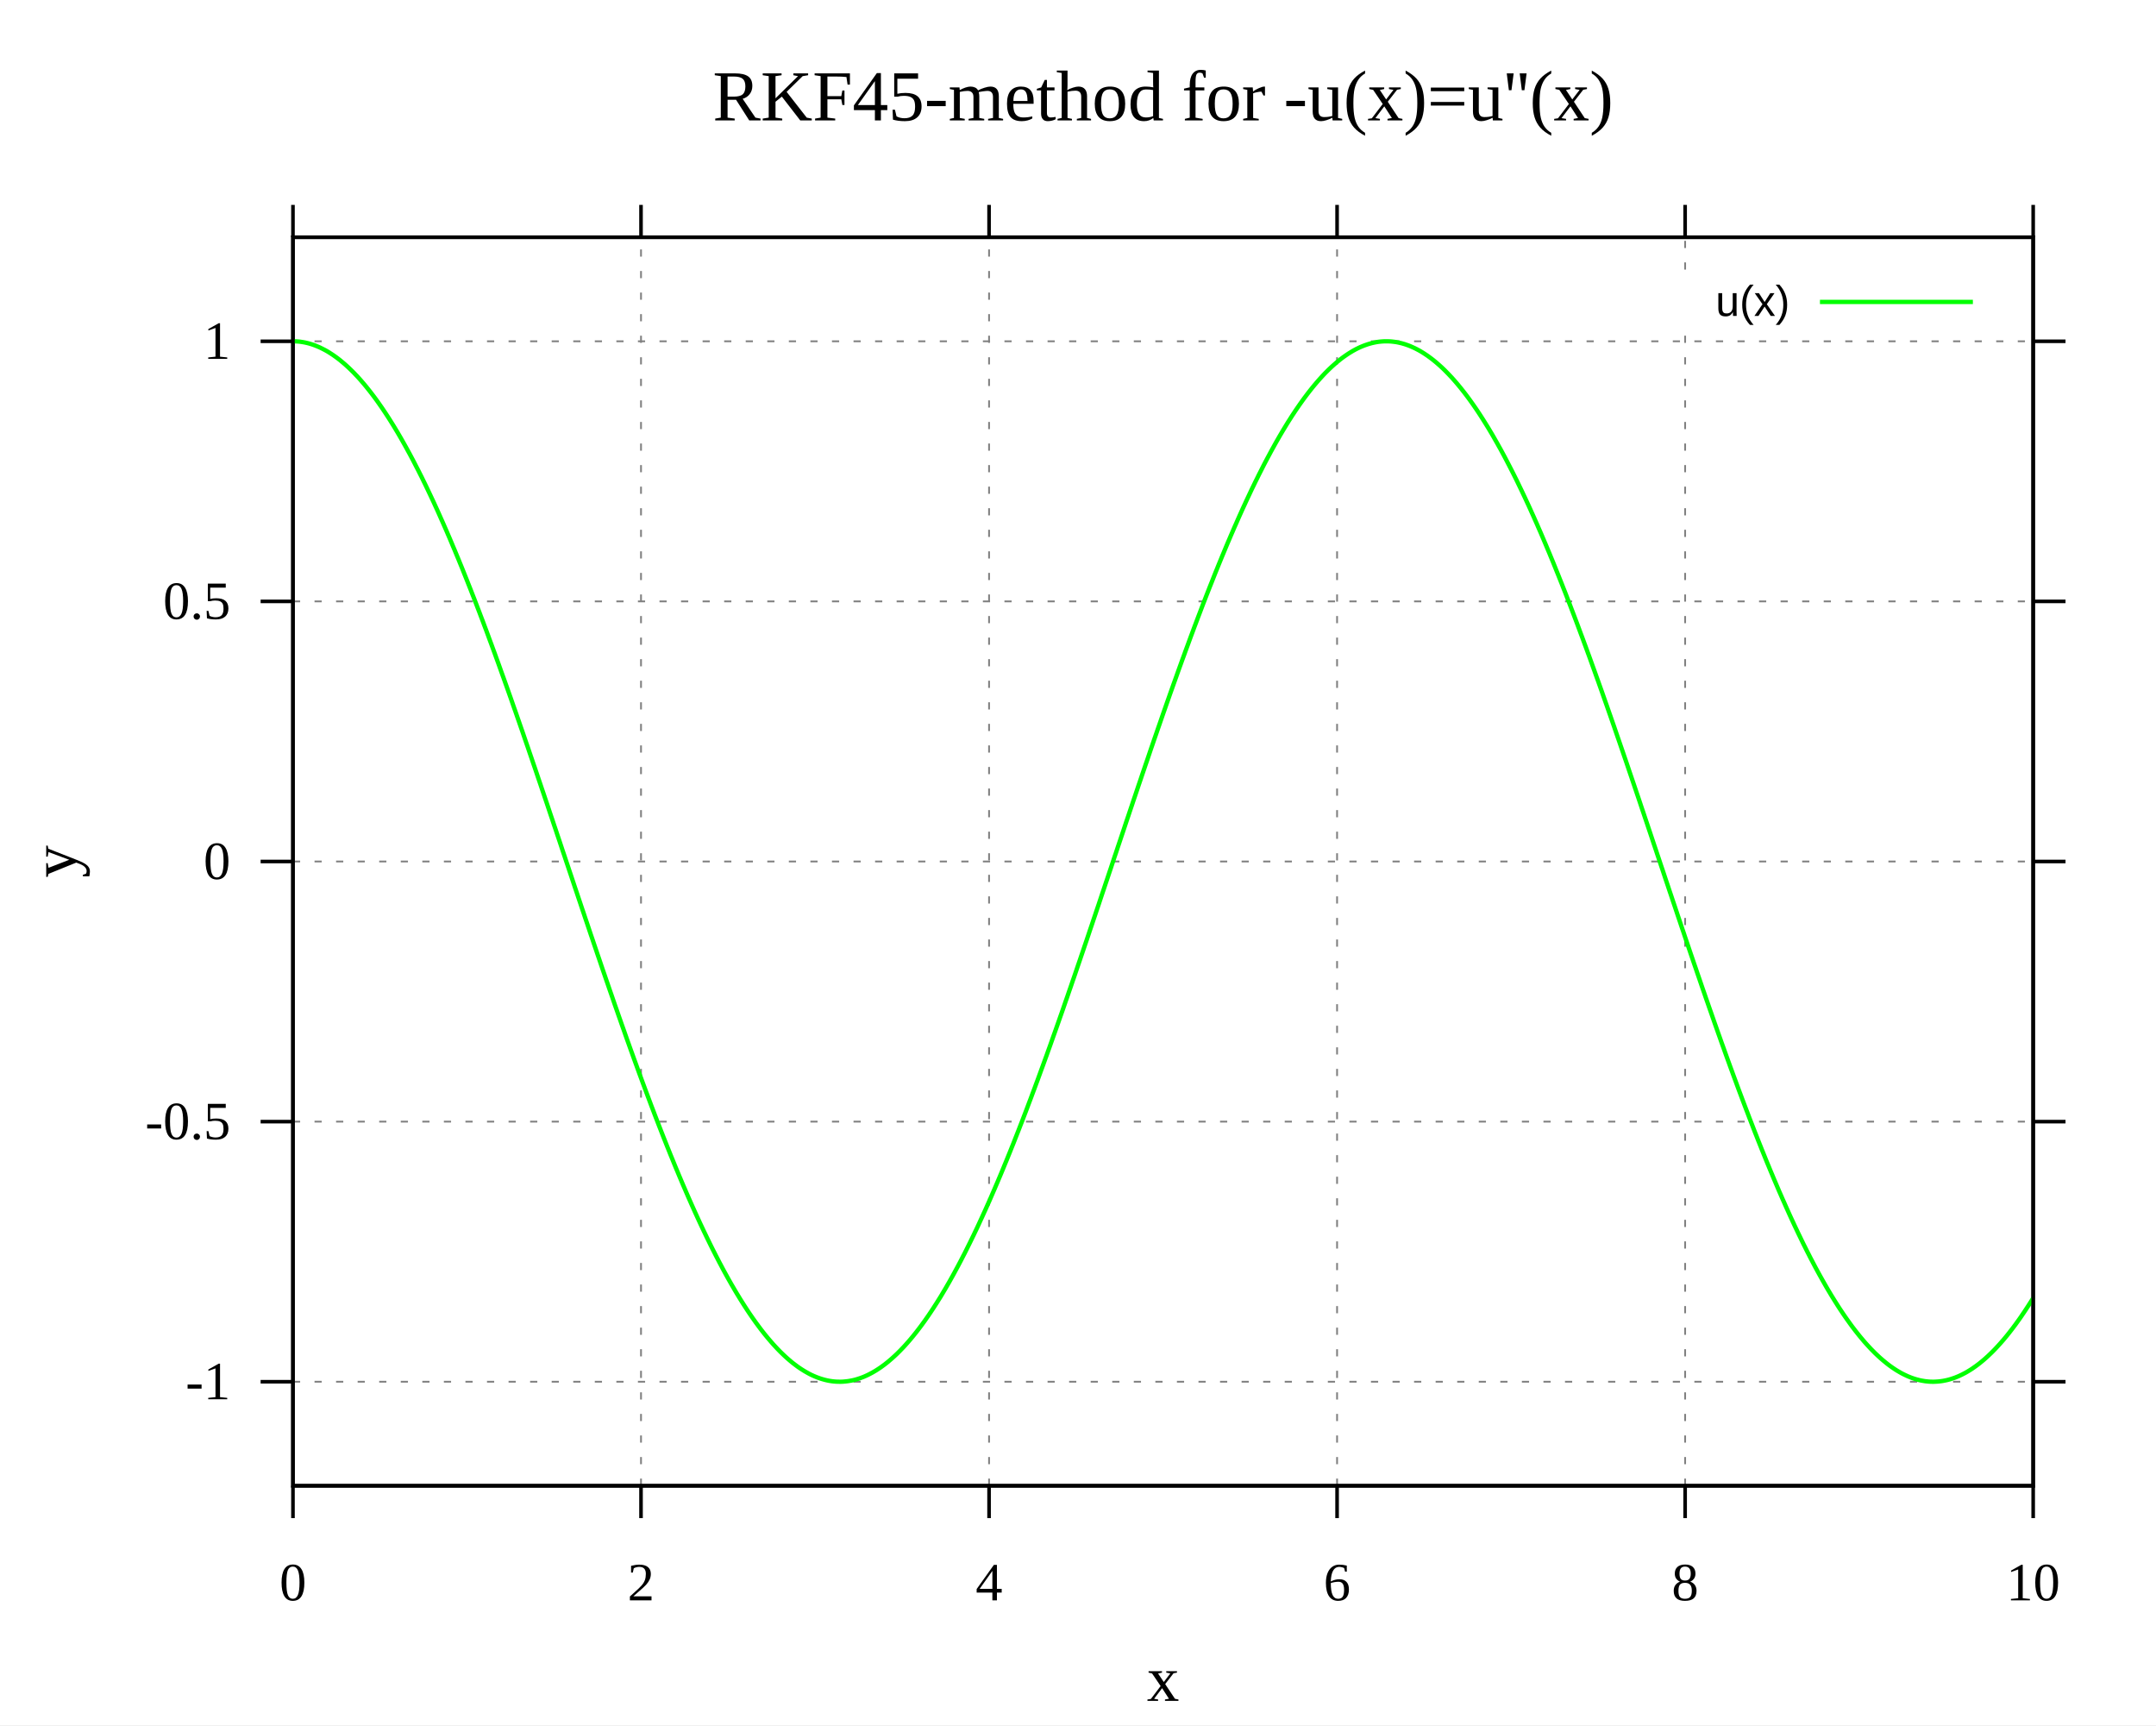
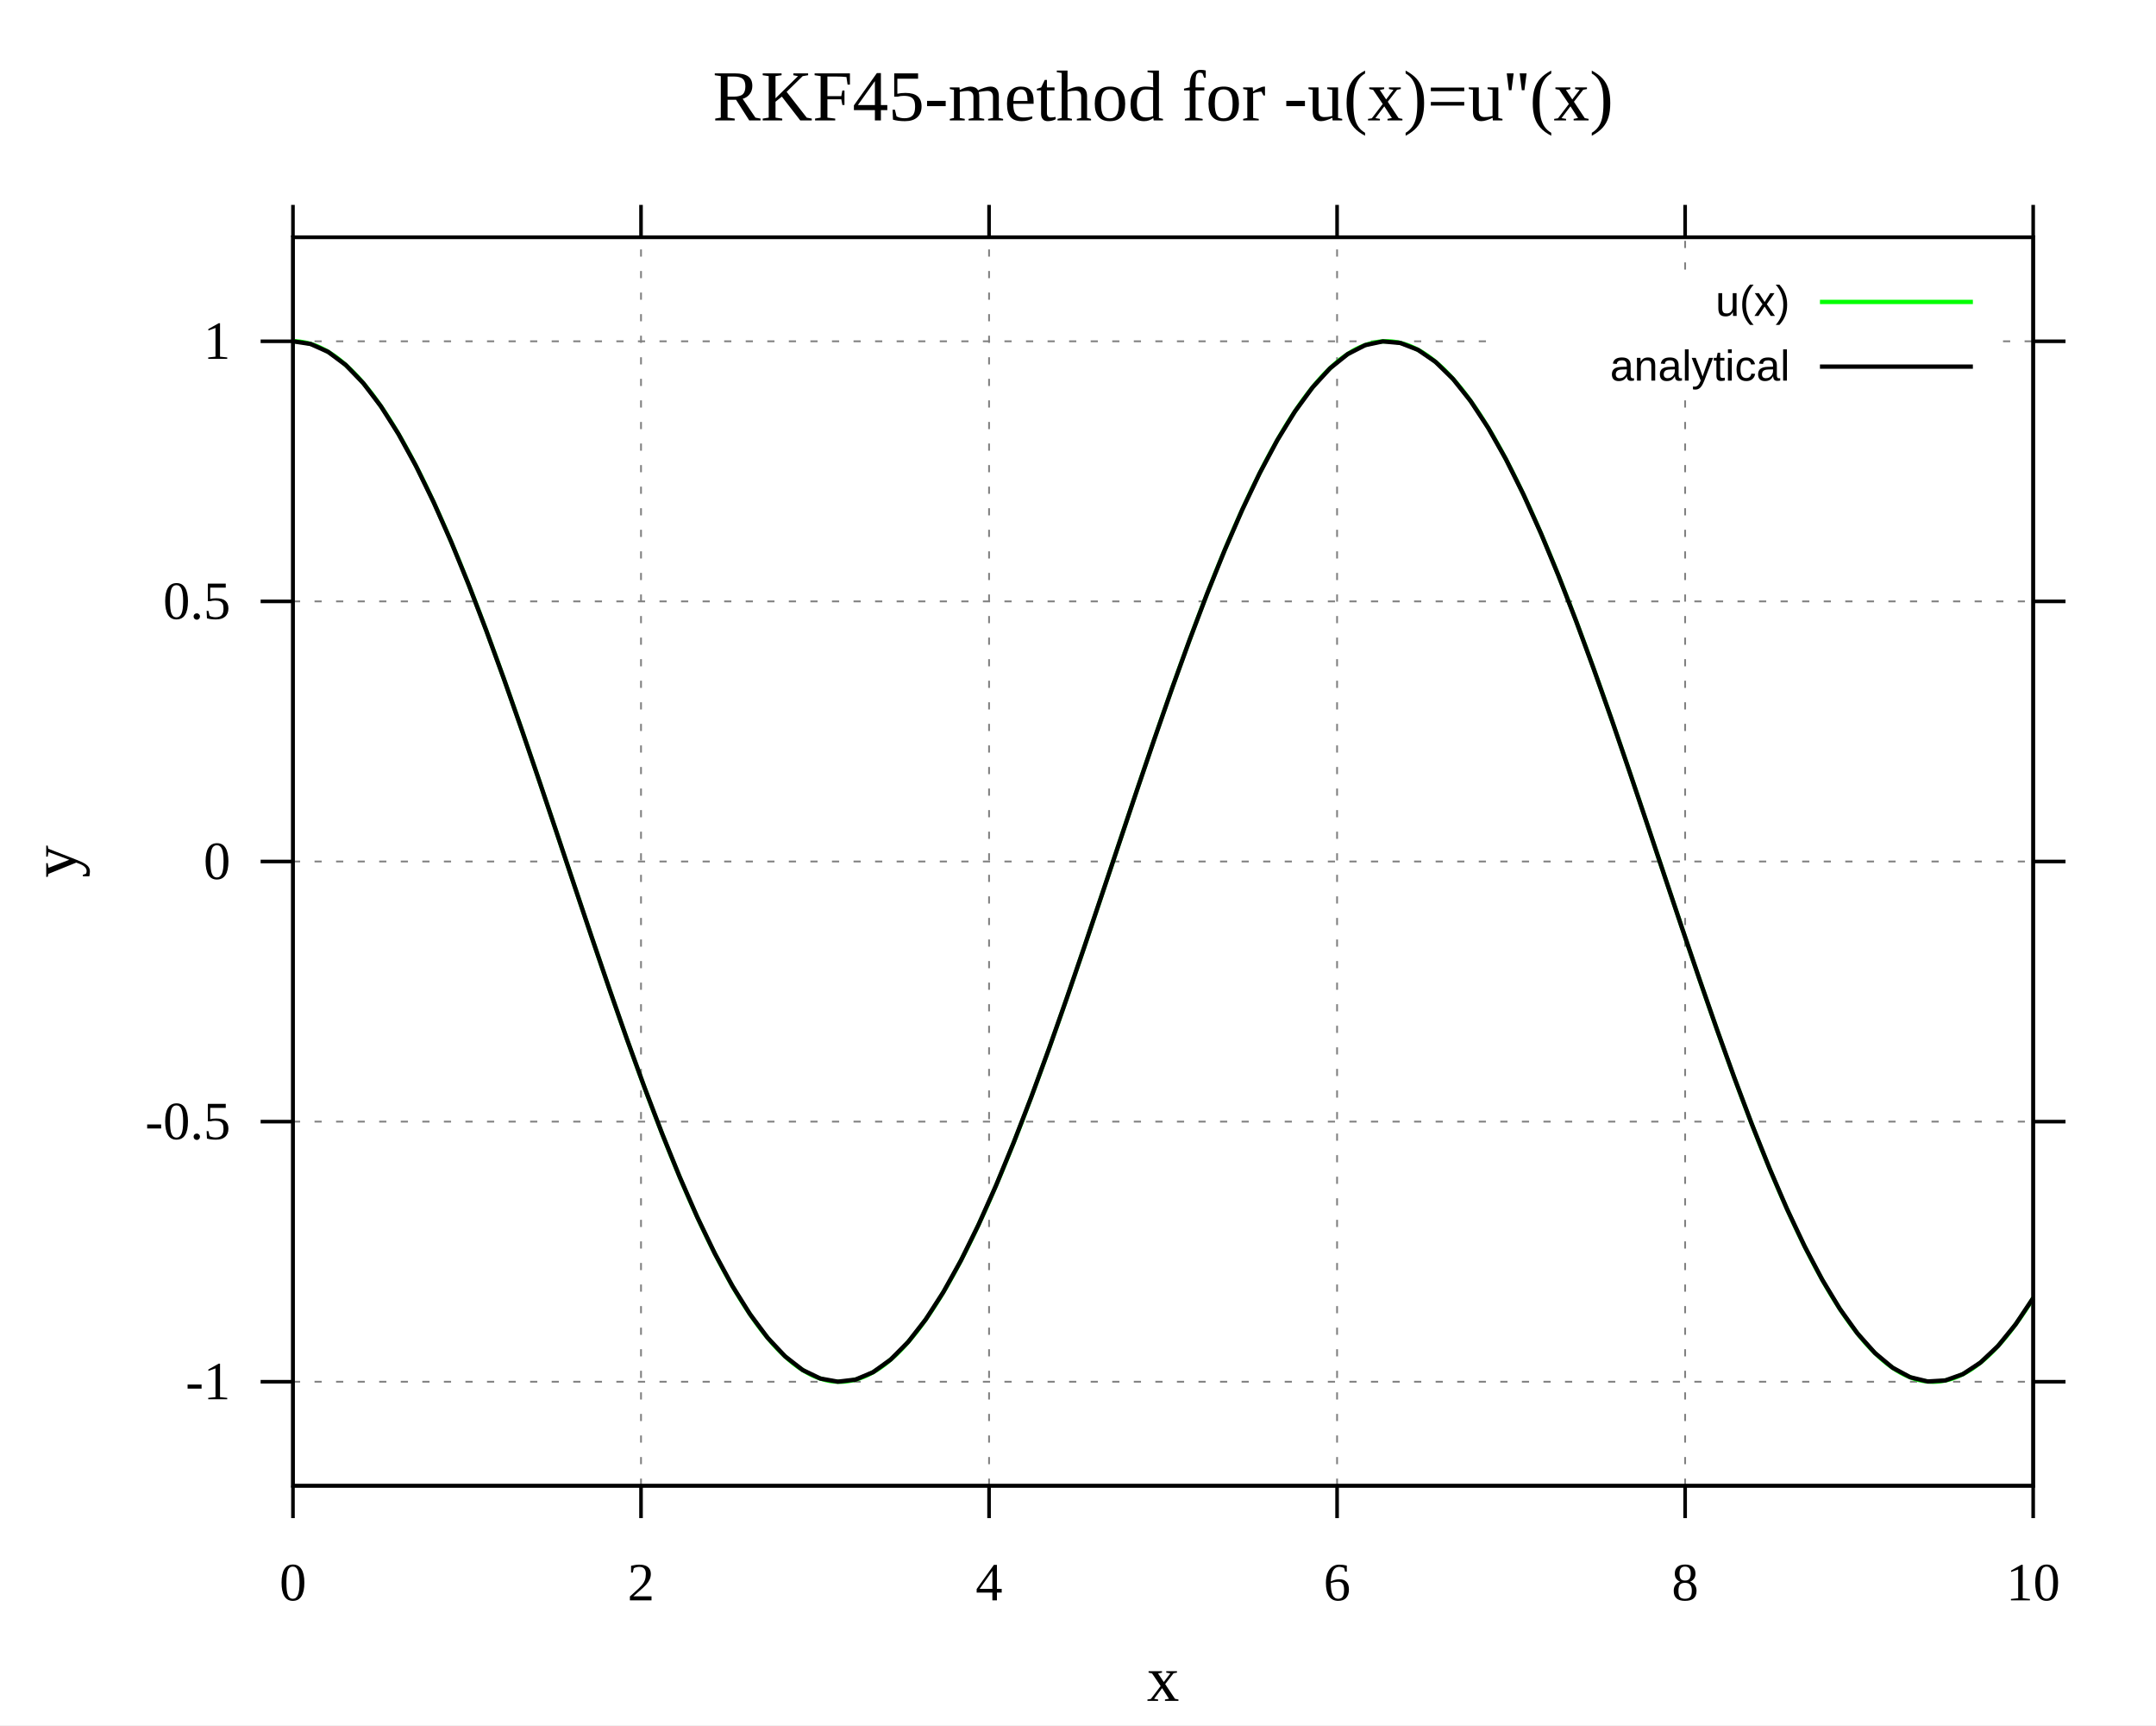
<svg xmlns="http://www.w3.org/2000/svg" xmlns:xlink="http://www.w3.org/1999/xlink" width="600" height="480" viewBox="0 0 600 480">
  <g id="gnuplot_canvas">
    <rect x="0" y="0" width="600" height="480" fill="#ffffff" />
    <defs>
      <circle id="gpDot" r="0.5" stroke-width="0.5" stroke="currentColor" />
      <path id="gpPt0" stroke-width="0.222" stroke="currentColor" d="M-1,0 h2 M0,-1 v2" />
      <path id="gpPt1" stroke-width="0.222" stroke="currentColor" d="M-1,-1 L1,1 M1,-1 L-1,1" />
      <path id="gpPt2" stroke-width="0.222" stroke="currentColor" d="M-1,0 L1,0 M0,-1 L0,1 M-1,-1 L1,1 M-1,1 L1,-1" />
      <rect id="gpPt3" stroke-width="0.222" stroke="currentColor" x="-1" y="-1" width="2" height="2" />
      <rect id="gpPt4" stroke-width="0.222" stroke="currentColor" fill="currentColor" x="-1" y="-1" width="2" height="2" />
      <circle id="gpPt5" stroke-width="0.222" stroke="currentColor" cx="0" cy="0" r="1" />
      <use xlink:href="#gpPt5" id="gpPt6" fill="currentColor" stroke="none" />
      <path id="gpPt7" stroke-width="0.222" stroke="currentColor" d="M0,-1.33 L-1.33,0.67 L1.33,0.67 z" />
      <use xlink:href="#gpPt7" id="gpPt8" fill="currentColor" stroke="none" />
      <use xlink:href="#gpPt7" id="gpPt9" stroke="currentColor" transform="rotate(180)" />
      <use xlink:href="#gpPt9" id="gpPt10" fill="currentColor" stroke="none" />
      <use xlink:href="#gpPt3" id="gpPt11" stroke="currentColor" transform="rotate(45)" />
      <use xlink:href="#gpPt11" id="gpPt12" fill="currentColor" stroke="none" />
      <path id="gpPt13" stroke-width="0.222" stroke="currentColor" d="M0,1.330 L1.265,0.411 L0.782,-1.067 L-0.782,-1.076 L-1.265,0.411 z" />
      <use xlink:href="#gpPt13" id="gpPt14" fill="currentColor" stroke="none" />
      <filter id="textbox" filterUnits="objectBoundingBox" x="0" y="0" height="1" width="1">
        <feFlood flood-color="#FFFFFF" flood-opacity="1" result="bgnd" />
        <feComposite in="SourceGraphic" in2="bgnd" operator="atop" />
      </filter>
      <filter id="greybox" filterUnits="objectBoundingBox" x="0" y="0" height="1" width="1">
        <feFlood flood-color="lightgrey" flood-opacity="1" result="grey" />
        <feComposite in="SourceGraphic" in2="grey" operator="atop" />
      </filter>
    </defs>
    <g fill="none" color="#FFFFFF" stroke="currentColor" stroke-width="1.00" stroke-linecap="butt" stroke-linejoin="miter">
</g>
    <g fill="none" color="black" stroke="currentColor" stroke-width="1.00" stroke-linecap="butt" stroke-linejoin="miter">
</g>
    <g fill="none" color="black" stroke="black" stroke-width="0.50" stroke-linecap="butt" stroke-linejoin="miter">
</g>
    <g fill="none" color="gray" stroke="currentColor" stroke-width="0.50" stroke-linecap="butt" stroke-linejoin="miter">
      <path stroke="gray" stroke-dasharray="2,4" class="gridline" d="M81.53,384.45 L565.82,384.45  " />
    </g>
    <g fill="none" color="gray" stroke="gray" stroke-width="1.00" stroke-linecap="butt" stroke-linejoin="miter">
</g>
    <g fill="none" color="black" stroke="currentColor" stroke-width="1.00" stroke-linecap="butt" stroke-linejoin="miter">
      <path stroke="black" d="M81.53,384.45 L72.53,384.45 M565.82,384.45 L574.82,384.45  " />
      <g transform="translate(64.14,389.33)" stroke="none" fill="black" font-family="Times New Roman" font-size="15.00" text-anchor="end">
        <text>
          <tspan font-family="Times New Roman">-1</tspan>
        </text>
      </g>
    </g>
    <g fill="none" color="black" stroke="currentColor" stroke-width="1.00" stroke-linecap="butt" stroke-linejoin="miter">
</g>
    <g fill="none" color="black" stroke="black" stroke-width="0.50" stroke-linecap="butt" stroke-linejoin="miter">
</g>
    <g fill="none" color="gray" stroke="currentColor" stroke-width="0.50" stroke-linecap="butt" stroke-linejoin="miter">
      <path stroke="gray" stroke-dasharray="2,4" class="gridline" d="M81.53,312.08 L565.82,312.08  " />
    </g>
    <g fill="none" color="gray" stroke="gray" stroke-width="1.00" stroke-linecap="butt" stroke-linejoin="miter">
</g>
    <g fill="none" color="black" stroke="currentColor" stroke-width="1.00" stroke-linecap="butt" stroke-linejoin="miter">
      <path stroke="black" d="M81.53,312.08 L72.53,312.08 M565.82,312.08 L574.82,312.08  " />
      <g transform="translate(64.14,316.96)" stroke="none" fill="black" font-family="Times New Roman" font-size="15.00" text-anchor="end">
        <text>
          <tspan font-family="Times New Roman">-0.5</tspan>
        </text>
      </g>
    </g>
    <g fill="none" color="black" stroke="currentColor" stroke-width="1.00" stroke-linecap="butt" stroke-linejoin="miter">
</g>
    <g fill="none" color="black" stroke="black" stroke-width="0.50" stroke-linecap="butt" stroke-linejoin="miter">
</g>
    <g fill="none" color="gray" stroke="currentColor" stroke-width="0.50" stroke-linecap="butt" stroke-linejoin="miter">
      <path stroke="gray" stroke-dasharray="2,4" class="gridline" d="M81.53,239.70 L565.82,239.70  " />
    </g>
    <g fill="none" color="gray" stroke="gray" stroke-width="1.00" stroke-linecap="butt" stroke-linejoin="miter">
</g>
    <g fill="none" color="black" stroke="currentColor" stroke-width="1.00" stroke-linecap="butt" stroke-linejoin="miter">
      <path stroke="black" d="M81.53,239.70 L72.53,239.70 M565.82,239.70 L574.82,239.70  " />
      <g transform="translate(64.14,244.58)" stroke="none" fill="black" font-family="Times New Roman" font-size="15.00" text-anchor="end">
        <text>
          <tspan font-family="Times New Roman"> 0</tspan>
        </text>
      </g>
    </g>
    <g fill="none" color="black" stroke="currentColor" stroke-width="1.00" stroke-linecap="butt" stroke-linejoin="miter">
</g>
    <g fill="none" color="black" stroke="black" stroke-width="0.50" stroke-linecap="butt" stroke-linejoin="miter">
</g>
    <g fill="none" color="gray" stroke="currentColor" stroke-width="0.50" stroke-linecap="butt" stroke-linejoin="miter">
      <path stroke="gray" stroke-dasharray="2,4" class="gridline" d="M81.53,167.33 L565.82,167.33  " />
    </g>
    <g fill="none" color="gray" stroke="gray" stroke-width="1.00" stroke-linecap="butt" stroke-linejoin="miter">
</g>
    <g fill="none" color="black" stroke="currentColor" stroke-width="1.00" stroke-linecap="butt" stroke-linejoin="miter">
      <path stroke="black" d="M81.53,167.33 L72.53,167.33 M565.82,167.33 L574.82,167.33  " />
      <g transform="translate(64.14,172.21)" stroke="none" fill="black" font-family="Times New Roman" font-size="15.00" text-anchor="end">
        <text>
          <tspan font-family="Times New Roman"> 0.5</tspan>
        </text>
      </g>
    </g>
    <g fill="none" color="black" stroke="currentColor" stroke-width="1.00" stroke-linecap="butt" stroke-linejoin="miter">
</g>
    <g fill="none" color="black" stroke="black" stroke-width="0.50" stroke-linecap="butt" stroke-linejoin="miter">
</g>
    <g fill="none" color="gray" stroke="currentColor" stroke-width="0.50" stroke-linecap="butt" stroke-linejoin="miter">
-       <path stroke="gray" stroke-dasharray="2,4" class="gridline" d="M81.53,94.96 L565.82,94.96  " />
+       <path stroke="gray" stroke-dasharray="2,4" class="gridline" d="M81.53,94.96 L414.19,94.96 M557.43,94.96 L565.82,94.96  " />
    </g>
    <g fill="none" color="gray" stroke="gray" stroke-width="1.00" stroke-linecap="butt" stroke-linejoin="miter">
</g>
    <g fill="none" color="black" stroke="currentColor" stroke-width="1.00" stroke-linecap="butt" stroke-linejoin="miter">
      <path stroke="black" d="M81.53,94.96 L72.53,94.96 M565.82,94.96 L574.82,94.96  " />
      <g transform="translate(64.14,99.84)" stroke="none" fill="black" font-family="Times New Roman" font-size="15.00" text-anchor="end">
        <text>
          <tspan font-family="Times New Roman"> 1</tspan>
        </text>
      </g>
    </g>
    <g fill="none" color="black" stroke="currentColor" stroke-width="1.00" stroke-linecap="butt" stroke-linejoin="miter">
</g>
    <g fill="none" color="black" stroke="black" stroke-width="0.50" stroke-linecap="butt" stroke-linejoin="miter">
</g>
    <g fill="none" color="gray" stroke="currentColor" stroke-width="0.50" stroke-linecap="butt" stroke-linejoin="miter">
      <path stroke="gray" stroke-dasharray="2,4" class="gridline" d="M81.53,413.40 L81.53,66.01  " />
    </g>
    <g fill="none" color="gray" stroke="gray" stroke-width="1.00" stroke-linecap="butt" stroke-linejoin="miter">
</g>
    <g fill="none" color="black" stroke="currentColor" stroke-width="1.00" stroke-linecap="butt" stroke-linejoin="miter">
      <path stroke="black" d="M81.53,413.40 L81.53,422.40 M81.53,66.01 L81.53,57.01  " />
      <g transform="translate(81.53,445.28)" stroke="none" fill="black" font-family="Times New Roman" font-size="15.00" text-anchor="middle">
        <text>
          <tspan font-family="Times New Roman"> 0</tspan>
        </text>
      </g>
    </g>
    <g fill="none" color="black" stroke="currentColor" stroke-width="1.00" stroke-linecap="butt" stroke-linejoin="miter">
</g>
    <g fill="none" color="black" stroke="black" stroke-width="0.50" stroke-linecap="butt" stroke-linejoin="miter">
</g>
    <g fill="none" color="gray" stroke="currentColor" stroke-width="0.50" stroke-linecap="butt" stroke-linejoin="miter">
      <path stroke="gray" stroke-dasharray="2,4" class="gridline" d="M178.39,413.40 L178.39,66.01  " />
    </g>
    <g fill="none" color="gray" stroke="gray" stroke-width="1.00" stroke-linecap="butt" stroke-linejoin="miter">
</g>
    <g fill="none" color="black" stroke="currentColor" stroke-width="1.00" stroke-linecap="butt" stroke-linejoin="miter">
      <path stroke="black" d="M178.39,413.40 L178.39,422.40 M178.39,66.01 L178.39,57.01  " />
      <g transform="translate(178.39,445.28)" stroke="none" fill="black" font-family="Times New Roman" font-size="15.00" text-anchor="middle">
        <text>
          <tspan font-family="Times New Roman"> 2</tspan>
        </text>
      </g>
    </g>
    <g fill="none" color="black" stroke="currentColor" stroke-width="1.00" stroke-linecap="butt" stroke-linejoin="miter">
</g>
    <g fill="none" color="black" stroke="black" stroke-width="0.50" stroke-linecap="butt" stroke-linejoin="miter">
</g>
    <g fill="none" color="gray" stroke="currentColor" stroke-width="0.50" stroke-linecap="butt" stroke-linejoin="miter">
      <path stroke="gray" stroke-dasharray="2,4" class="gridline" d="M275.25,413.40 L275.25,66.01  " />
    </g>
    <g fill="none" color="gray" stroke="gray" stroke-width="1.00" stroke-linecap="butt" stroke-linejoin="miter">
</g>
    <g fill="none" color="black" stroke="currentColor" stroke-width="1.00" stroke-linecap="butt" stroke-linejoin="miter">
      <path stroke="black" d="M275.25,413.40 L275.25,422.40 M275.25,66.01 L275.25,57.01  " />
      <g transform="translate(275.25,445.28)" stroke="none" fill="black" font-family="Times New Roman" font-size="15.00" text-anchor="middle">
        <text>
          <tspan font-family="Times New Roman"> 4</tspan>
        </text>
      </g>
    </g>
    <g fill="none" color="black" stroke="currentColor" stroke-width="1.00" stroke-linecap="butt" stroke-linejoin="miter">
</g>
    <g fill="none" color="black" stroke="black" stroke-width="0.50" stroke-linecap="butt" stroke-linejoin="miter">
</g>
    <g fill="none" color="gray" stroke="currentColor" stroke-width="0.50" stroke-linecap="butt" stroke-linejoin="miter">
      <path stroke="gray" stroke-dasharray="2,4" class="gridline" d="M372.10,413.40 L372.10,66.01  " />
    </g>
    <g fill="none" color="gray" stroke="gray" stroke-width="1.00" stroke-linecap="butt" stroke-linejoin="miter">
</g>
    <g fill="none" color="black" stroke="currentColor" stroke-width="1.00" stroke-linecap="butt" stroke-linejoin="miter">
      <path stroke="black" d="M372.10,413.40 L372.10,422.40 M372.10,66.01 L372.10,57.01  " />
      <g transform="translate(372.10,445.28)" stroke="none" fill="black" font-family="Times New Roman" font-size="15.00" text-anchor="middle">
        <text>
          <tspan font-family="Times New Roman"> 6</tspan>
        </text>
      </g>
    </g>
    <g fill="none" color="black" stroke="currentColor" stroke-width="1.00" stroke-linecap="butt" stroke-linejoin="miter">
</g>
    <g fill="none" color="black" stroke="black" stroke-width="0.50" stroke-linecap="butt" stroke-linejoin="miter">
</g>
    <g fill="none" color="gray" stroke="currentColor" stroke-width="0.50" stroke-linecap="butt" stroke-linejoin="miter">
-       <path stroke="gray" stroke-dasharray="2,4" class="gridline" d="M468.96,413.40 L468.96,93.01 M468.96,75.01 L468.96,66.01  " />
+       <path stroke="gray" stroke-dasharray="2,4" class="gridline" d="M468.96,413.40 L468.96,111.01 M468.96,75.01 L468.96,66.01  " />
    </g>
    <g fill="none" color="gray" stroke="gray" stroke-width="1.00" stroke-linecap="butt" stroke-linejoin="miter">
</g>
    <g fill="none" color="black" stroke="currentColor" stroke-width="1.00" stroke-linecap="butt" stroke-linejoin="miter">
      <path stroke="black" d="M468.96,413.40 L468.96,422.40 M468.96,66.01 L468.96,57.01  " />
      <g transform="translate(468.96,445.28)" stroke="none" fill="black" font-family="Times New Roman" font-size="15.00" text-anchor="middle">
        <text>
          <tspan font-family="Times New Roman"> 8</tspan>
        </text>
      </g>
    </g>
    <g fill="none" color="black" stroke="currentColor" stroke-width="1.00" stroke-linecap="butt" stroke-linejoin="miter">
</g>
    <g fill="none" color="black" stroke="black" stroke-width="0.50" stroke-linecap="butt" stroke-linejoin="miter">
</g>
    <g fill="none" color="gray" stroke="currentColor" stroke-width="0.50" stroke-linecap="butt" stroke-linejoin="miter">
      <path stroke="gray" stroke-dasharray="2,4" class="gridline" d="M565.82,413.40 L565.82,66.01  " />
    </g>
    <g fill="none" color="gray" stroke="gray" stroke-width="1.00" stroke-linecap="butt" stroke-linejoin="miter">
</g>
    <g fill="none" color="black" stroke="currentColor" stroke-width="1.00" stroke-linecap="butt" stroke-linejoin="miter">
      <path stroke="black" d="M565.82,413.40 L565.82,422.40 M565.82,66.01 L565.82,57.01  " />
      <g transform="translate(565.82,445.28)" stroke="none" fill="black" font-family="Times New Roman" font-size="15.00" text-anchor="middle">
        <text>
          <tspan font-family="Times New Roman"> 10</tspan>
        </text>
      </g>
    </g>
    <g fill="none" color="black" stroke="currentColor" stroke-width="1.00" stroke-linecap="butt" stroke-linejoin="miter">
</g>
    <g fill="none" color="black" stroke="currentColor" stroke-width="1.00" stroke-linecap="butt" stroke-linejoin="miter">
      <path stroke="black" d="M81.53,66.01 L81.53,413.40 L565.82,413.40 L565.82,66.01 L81.53,66.01 Z  " />
    </g>
    <g fill="none" color="black" stroke="currentColor" stroke-width="1.00" stroke-linecap="butt" stroke-linejoin="miter">
      <g transform="translate(21.13,239.71) rotate(270)" stroke="none" fill="black" font-family="Times New Roman" font-size="18.00" text-anchor="middle">
        <text>
          <tspan font-family="Times New Roman">y</tspan>
        </text>
      </g>
    </g>
    <g fill="none" color="black" stroke="currentColor" stroke-width="1.00" stroke-linecap="butt" stroke-linejoin="miter">
      <g transform="translate(323.67,473.25)" stroke="none" fill="black" font-family="Times New Roman" font-size="18.00" text-anchor="middle">
        <text>
          <tspan font-family="Times New Roman">x</tspan>
        </text>
      </g>
    </g>
    <g fill="none" color="black" stroke="currentColor" stroke-width="1.00" stroke-linecap="butt" stroke-linejoin="miter">
</g>
    <g id="gnuplot_plot_1">
      <g fill="none" color="#FFFFFF" stroke="currentColor" stroke-width="1.20" stroke-linecap="butt" stroke-linejoin="miter">
</g>
      <g fill="none" color="black" stroke="currentColor" stroke-width="1.20" stroke-linecap="butt" stroke-linejoin="miter">
        <g transform="translate(498.09,87.91)" stroke="none" fill="black" font-family="Arial" font-size="12.00" text-anchor="end">
          <text>
            <tspan font-family="Arial">u(x)</tspan>
          </text>
        </g>
      </g>
      <g fill="none" color="black" stroke="currentColor" stroke-width="1.20" stroke-linecap="butt" stroke-linejoin="miter">
        <path stroke="rgb(  0, 255,   0)" d="M506.48,84.01 L549.04,84.01 M81.53,94.96 L82.01,94.97 L82.50,94.99 L82.98,95.02 L83.47,95.07 L83.95,95.14   L84.44,95.22 L84.92,95.31 L85.40,95.42 L85.89,95.54 L86.37,95.68 L86.86,95.83 L87.34,96.00 L87.83,96.18   L88.31,96.38 L88.79,96.58 L89.28,96.81 L89.76,97.05 L90.25,97.30 L90.73,97.56 L91.22,97.84 L91.70,98.14   L92.18,98.45 L92.67,98.77 L93.15,99.11 L93.64,99.46 L94.12,99.82 L94.61,100.20 L95.09,100.60 L95.57,101.00   L96.06,101.42 L96.54,101.86 L97.03,102.31 L97.51,102.77 L98.00,103.25 L98.48,103.73 L98.96,104.24 L99.45,104.75   L99.93,105.28 L100.42,105.83 L100.90,106.39 L101.39,106.96 L101.87,107.54 L102.35,108.14 L102.84,108.75 L103.32,109.37   L103.81,110.01 L104.29,110.65 L104.78,111.32 L105.26,111.99 L105.74,112.68 L106.23,113.38 L106.71,114.09 L107.20,114.82   L107.68,115.56 L108.17,116.31 L108.65,117.07 L109.13,117.84 L109.62,118.63 L110.10,119.43 L110.59,120.24 L111.07,121.06   L111.56,121.90 L112.04,122.75 L112.52,123.60 L113.01,124.48 L113.49,125.36 L113.98,126.25 L114.46,127.15 L114.95,128.07   L115.43,129.00 L115.91,129.94 L116.40,130.88 L116.88,131.84 L117.37,132.81 L117.85,133.80 L118.34,134.79 L118.82,135.79   L119.30,136.80 L119.79,137.83 L120.27,138.86 L120.76,139.90 L121.24,140.96 L121.73,142.02 L122.21,143.09 L122.69,144.18   L123.18,145.27 L123.66,146.37 L124.15,147.48 L124.63,148.60 L125.12,149.73 L125.60,150.87 L126.08,152.02 L126.57,153.17   L127.05,154.34 L127.54,155.51 L128.02,156.69 L128.51,157.88 L128.99,159.08 L129.47,160.28 L129.96,161.50 L130.44,162.72   L130.93,163.95 L131.41,165.19 L131.90,166.43 L132.38,167.68 L132.86,168.94 L133.35,170.21 L133.83,171.48 L134.32,172.76   L134.80,174.05 L135.29,175.34 L135.77,176.64 L136.25,177.95 L136.74,179.26 L137.22,180.58 L137.71,181.90 L138.19,183.23   L138.68,184.57 L139.16,185.91 L139.64,187.26 L140.13,188.61 L140.61,189.96 L141.10,191.33 L141.58,192.69 L142.07,194.06   L142.55,195.44 L143.03,196.82 L143.52,198.20 L144.00,199.59 L144.49,200.99 L144.97,202.38 L145.46,203.78 L145.94,205.19   L146.42,206.59 L146.91,208.00 L147.39,209.42 L147.88,210.84 L148.36,212.26 L148.85,213.68 L149.33,215.10 L149.81,216.53   L150.30,217.96 L150.78,219.39 L151.27,220.83 L151.75,222.26 L152.24,223.70 L152.72,225.14 L153.20,226.58 L153.69,228.02   L154.17,229.47 L154.66,230.91 L155.14,232.36 L155.63,233.80 L156.11,235.25 L156.59,236.70 L157.08,238.14 L157.56,239.59   L158.05,241.04 L158.53,242.48 L159.02,243.93 L159.50,245.38 L159.98,246.82 L160.47,248.27 L160.95,249.71 L161.44,251.16   L161.92,252.60 L162.41,254.04 L162.89,255.48 L163.38,256.92 L163.86,258.35 L164.34,259.79 L164.83,261.22 L165.31,262.65   L165.80,264.08 L166.28,265.51 L166.77,266.93 L167.25,268.35 L167.73,269.77 L168.22,271.18 L168.70,272.59 L169.19,274.00   L169.67,275.40 L170.16,276.80 L170.64,278.20 L171.12,279.60 L171.61,280.98 L172.09,282.37 L172.58,283.75 L173.06,285.13   L173.55,286.50 L174.03,287.87 L174.51,289.23 L175.00,290.59 L175.48,291.94 L175.97,293.29 L176.45,294.63 L176.94,295.97   L177.42,297.30 L177.90,298.62 L178.39,299.94 L178.87,301.25 L179.36,302.56 L179.84,303.86 L180.33,305.16 L180.81,306.44   L181.29,307.72 L181.78,309.00 L182.26,310.27 L182.75,311.53 L183.23,312.78 L183.72,314.03 L184.20,315.26 L184.68,316.49   L185.17,317.72 L185.65,318.93 L186.14,320.14 L186.62,321.34 L187.11,322.53 L187.59,323.71 L188.07,324.89 L188.56,326.05   L189.04,327.21 L189.53,328.36 L190.01,329.50 L190.50,330.63 L190.98,331.75 L191.46,332.86 L191.95,333.97 L192.43,335.06   L192.92,336.15 L193.40,337.22 L193.89,338.29 L194.37,339.34 L194.85,340.38 L195.34,341.42 L195.82,342.44 L196.31,343.46   L196.79,344.46 L197.28,345.46 L197.76,346.44 L198.24,347.41 L198.73,348.37 L199.21,349.32 L199.70,350.26 L200.18,351.19   L200.67,352.11 L201.15,353.02 L201.63,353.91 L202.12,354.80 L202.60,355.67 L203.09,356.53 L203.57,357.38 L204.06,358.21   L204.54,359.04 L205.02,359.85 L205.51,360.65 L205.99,361.44 L206.48,362.22 L206.96,362.98 L207.45,363.74 L207.93,364.48   L208.41,365.20 L208.90,365.92 L209.38,366.62 L209.87,367.31 L210.35,367.99 L210.84,368.65 L211.32,369.30 L211.80,369.94   L212.29,370.57 L212.77,371.18 L213.26,371.78 L213.74,372.36 L214.23,372.93 L214.71,373.49 L215.19,374.04 L215.68,374.57   L216.16,375.09 L216.65,375.60 L217.13,376.09 L217.62,376.57 L218.10,377.03 L218.58,377.48 L219.07,377.92 L219.55,378.34   L220.04,378.75 L220.52,379.15 L221.01,379.53 L221.49,379.89 L221.97,380.25 L222.46,380.59 L222.94,380.91 L223.43,381.22   L223.91,381.52 L224.40,381.80 L224.88,382.07 L225.36,382.33 L225.85,382.57 L226.33,382.79 L226.82,383.00 L227.30,383.20   L227.79,383.38 L228.27,383.55 L228.75,383.70 L229.24,383.84 L229.72,383.97 L230.21,384.08 L230.69,384.18 L231.18,384.26   L231.66,384.33 L232.14,384.38 L232.63,384.42 L233.11,384.44 L233.60,384.45 L234.08,384.45 L234.57,384.43 L235.05,384.39   L235.53,384.34 L236.02,384.28 L236.50,384.20 L236.99,384.11 L237.47,384.01 L237.96,383.89 L238.44,383.75 L238.92,383.60   L239.41,383.44 L239.89,383.26 L240.38,383.07 L240.86,382.86 L241.35,382.64 L241.83,382.40 L242.31,382.15 L242.80,381.89   L243.28,381.61 L243.77,381.32 L244.25,381.01 L244.74,380.69 L245.22,380.36 L245.70,380.01 L246.19,379.65 L246.67,379.27   L247.16,378.88 L247.64,378.47 L248.13,378.05 L248.61,377.62 L249.09,377.18 L249.58,376.72 L250.06,376.24 L250.55,375.75   L251.03,375.25 L251.52,374.74 L252.00,374.21 L252.48,373.67 L252.97,373.11 L253.45,372.55 L253.94,371.96 L254.42,371.37   L254.91,370.76 L255.39,370.14 L255.87,369.51 L256.36,368.86 L256.84,368.20 L257.33,367.53 L257.81,366.84 L258.30,366.14   L258.78,365.43 L259.26,364.71 L259.75,363.97 L260.23,363.22 L260.72,362.46 L261.20,361.69 L261.69,360.91 L262.17,360.11   L262.65,359.30 L263.14,358.48 L263.62,357.64 L264.11,356.80 L264.59,355.94 L265.08,355.07 L265.56,354.19 L266.04,353.30   L266.53,352.40 L267.01,351.49 L267.50,350.56 L267.98,349.62 L268.47,348.68 L268.95,347.72 L269.43,346.75 L269.92,345.77   L270.40,344.78 L270.89,343.78 L271.37,342.77 L271.86,341.75 L272.34,340.72 L272.82,339.67 L273.31,338.62 L273.79,337.56   L274.28,336.49 L274.76,335.41 L275.25,334.32 L275.73,333.22 L276.21,332.11 L276.70,330.99 L277.18,329.86 L277.67,328.72   L278.15,327.58 L278.64,326.42 L279.12,325.26 L279.60,324.09 L280.09,322.91 L280.57,321.72 L281.06,320.52 L281.54,319.32   L282.03,318.11 L282.51,316.88 L282.99,315.66 L283.48,314.42 L283.96,313.18 L284.45,311.93 L284.93,310.67 L285.42,309.40   L285.90,308.13 L286.38,306.85 L286.87,305.57 L287.35,304.27 L287.84,302.98 L288.32,301.67 L288.81,300.36 L289.29,299.04   L289.77,297.72 L290.26,296.39 L290.74,295.06 L291.23,293.72 L291.71,292.37 L292.20,291.02 L292.68,289.66 L293.16,288.30   L293.65,286.94 L294.13,285.57 L294.62,284.19 L295.10,282.81 L295.59,281.43 L296.07,280.04 L296.55,278.65 L297.04,277.25   L297.52,275.85 L298.01,274.45 L298.49,273.04 L298.98,271.63 L299.46,270.22 L299.94,268.80 L300.43,267.38 L300.91,265.96   L301.40,264.53 L301.88,263.11 L302.37,261.68 L302.85,260.25 L303.33,258.81 L303.82,257.38 L304.30,255.94 L304.79,254.50   L305.27,253.06 L305.76,251.62 L306.24,250.17 L306.72,248.73 L307.21,247.28 L307.69,245.84 L308.18,244.39 L308.66,242.95   L309.15,241.50 L309.63,240.05 L310.11,238.60 L310.60,237.16 L311.08,235.71 L311.57,234.26 L312.05,232.82 L312.54,231.37   L313.02,229.93 L313.50,228.48 L313.99,227.04 L314.47,225.60 L314.96,224.16 L315.44,222.72 L315.93,221.28 L316.41,219.85   L316.89,218.42 L317.38,216.99 L317.86,215.56 L318.35,214.13 L318.83,212.71 L319.32,211.29 L319.80,209.87 L320.28,208.45   L320.77,207.04 L321.25,205.63 L321.74,204.23 L322.22,202.83 L322.71,201.43 L323.19,200.04 L323.67,198.65 L324.16,197.26   L324.64,195.88 L325.13,194.50 L325.61,193.13 L326.10,191.76 L326.58,190.40 L327.07,189.04 L327.55,187.69 L328.03,186.34   L328.52,184.99 L329.00,183.66 L329.49,182.33 L329.97,181.00 L330.46,179.68 L330.94,178.37 L331.42,177.06 L331.91,175.76   L332.39,174.46 L332.88,173.17 L333.36,171.89 L333.85,170.61 L334.33,169.35 L334.81,168.08 L335.30,166.83 L335.78,165.58   L336.27,164.34 L336.75,163.11 L337.24,161.89 L337.72,160.67 L338.20,159.46 L338.69,158.26 L339.17,157.07 L339.66,155.88   L340.14,154.71 L340.63,153.54 L341.11,152.38 L341.59,151.23 L342.08,150.09 L342.56,148.96 L343.05,147.84 L343.53,146.72   L344.02,145.62 L344.50,144.52 L344.98,143.44 L345.47,142.36 L345.95,141.29 L346.44,140.24 L346.92,139.19 L347.41,138.15   L347.89,137.13 L348.37,136.11 L348.86,135.11 L349.34,134.11 L349.83,133.13 L350.31,132.15 L350.80,131.19 L351.28,130.24   L351.76,129.29 L352.25,128.36 L352.73,127.45 L353.22,126.54 L353.70,125.64 L354.19,124.75 L354.67,123.88 L355.15,123.02   L355.64,122.17 L356.12,121.33 L356.61,120.50 L357.09,119.69 L357.58,118.88 L358.06,118.09 L358.54,117.31 L359.03,116.55   L359.51,115.79 L360.00,115.05 L360.48,114.32 L360.97,113.60 L361.45,112.90 L361.93,112.21 L362.42,111.53 L362.90,110.86   L363.39,110.21 L363.87,109.57 L364.36,108.94 L364.84,108.33 L365.32,107.73 L365.81,107.14 L366.29,106.57 L366.78,106.00   L367.26,105.46 L367.75,104.92 L368.23,104.40 L368.71,103.89 L369.20,103.40 L369.68,102.92 L370.17,102.45 L370.65,102.00   L371.14,101.56 L371.62,101.14 L372.10,100.72 L372.59,100.33 L373.07,99.94 L373.56,99.57 L374.04,99.22 L374.53,98.88   L375.01,98.55 L375.49,98.24 L375.98,97.94 L376.46,97.65 L376.95,97.38 L377.43,97.12 L377.92,96.88 L378.40,96.65   L378.88,96.44 L379.37,96.24 L379.85,96.06 L380.34,95.89 L380.82,95.73 L381.31,95.59 L381.79,95.46 L382.27,95.35   L382.76,95.25 L383.24,95.16 L383.73,95.09 L384.21,95.04 L384.70,95.00 L385.18,94.97 L385.66,94.96 L386.15,94.96   L386.63,94.98 L387.12,95.01 L387.60,95.06 L388.09,95.12 L388.57,95.19 L389.05,95.28 L389.54,95.39 L390.02,95.50   L390.51,95.64 L390.99,95.78 L391.48,95.95 L391.96,96.12 L392.44,96.31 L392.93,96.52 L393.41,96.74 L393.90,96.97   L394.38,97.22 L394.87,97.48 L395.35,97.75 L395.83,98.04 L396.32,98.35 L396.80,98.67 L397.29,99.00 L397.77,99.35   L398.26,99.71 L398.74,100.08 L399.22,100.47 L399.71,100.87 L400.19,101.29 L400.68,101.72 L401.16,102.16 L401.65,102.62   L402.13,103.09 L402.61,103.58 L403.10,104.08 L403.58,104.59 L404.07,105.11 L404.55,105.65 L405.04,106.21 L405.52,106.77   L406.00,107.35 L406.49,107.94 L406.97,108.55 L407.46,109.17 L407.94,109.80 L408.43,110.45 L408.91,111.10 L409.39,111.77   L409.88,112.46 L410.36,113.15 L410.85,113.86 L411.33,114.58 L411.82,115.32 L412.30,116.07 L412.78,116.82 L413.27,117.60   L413.75,118.38 L414.24,119.17 L414.72,119.98 L415.21,120.80 L415.69,121.63 L416.17,122.48 L416.66,123.33 L417.14,124.20   L417.63,125.07 L418.11,125.96 L418.60,126.87 L419.08,127.78 L419.56,128.70 L420.05,129.64 L420.53,130.58 L421.02,131.54   L421.50,132.50 L421.99,133.48 L422.47,134.47 L422.95,135.47 L423.44,136.48 L423.92,137.50 L424.41,138.53 L424.89,139.57   L425.38,140.62 L425.86,141.68 L426.34,142.75 L426.83,143.83 L427.31,144.92 L427.80,146.02 L428.28,147.13 L428.77,148.24   L429.25,149.37 L429.73,150.50 L430.22,151.65 L430.70,152.80 L431.19,153.96 L431.67,155.13 L432.16,156.31 L432.64,157.50   L433.12,158.70 L433.61,159.90 L434.09,161.11 L434.58,162.33 L435.06,163.56 L435.55,164.79 L436.03,166.03 L436.51,167.28   L437.00,168.54 L437.48,169.80 L437.97,171.08 L438.45,172.35 L438.94,173.64 L439.42,174.93 L439.90,176.23 L440.39,177.53   L440.87,178.84 L441.36,180.16 L441.84,181.48 L442.33,182.81 L442.81,184.14 L443.29,185.48 L443.78,186.83 L444.26,188.18   L444.75,189.53 L445.23,190.89 L445.72,192.26 L446.20,193.63 L446.68,195.00 L447.17,196.38 L447.65,197.76 L448.14,199.15   L448.62,200.54 L449.11,201.94 L449.59,203.34 L450.07,204.74 L450.56,206.15 L451.04,207.55 L451.53,208.97 L452.01,210.38   L452.50,211.80 L452.98,213.22 L453.46,214.65 L453.95,216.08 L454.43,217.50 L454.92,218.94 L455.40,220.37 L455.89,221.81   L456.37,223.24 L456.85,224.68 L457.34,226.12 L457.82,227.56 L458.31,229.01 L458.79,230.45 L459.28,231.90 L459.76,233.34   L460.24,234.79 L460.73,236.23 L461.21,237.68 L461.70,239.13 L462.18,240.58 L462.67,242.02 L463.15,243.47 L463.63,244.92   L464.12,246.36 L464.60,247.81 L465.09,249.25 L465.57,250.70 L466.06,252.14 L466.54,253.58 L467.02,255.02 L467.51,256.46   L467.99,257.90 L468.48,259.33 L468.96,260.77 L469.45,262.20 L469.93,263.63 L470.41,265.05 L470.90,266.48 L471.38,267.90   L471.87,269.31 L472.35,270.73 L472.84,272.14 L473.32,273.55 L473.80,274.96 L474.29,276.36 L474.77,277.76 L475.26,279.15   L475.74,280.54 L476.23,281.93 L476.71,283.31 L477.19,284.69 L477.68,286.06 L478.16,287.43 L478.65,288.80 L479.13,290.16   L479.62,291.51 L480.10,292.86 L480.58,294.20 L481.07,295.54 L481.55,296.87 L482.04,298.20 L482.52,299.52 L483.01,300.84   L483.49,302.15 L483.97,303.45 L484.46,304.74 L484.94,306.03 L485.43,307.32 L485.91,308.59 L486.40,309.86 L486.88,311.13   L487.37,312.38 L487.85,313.63 L488.33,314.87 L488.82,316.10 L489.30,317.33 L489.79,318.55 L490.27,319.76 L490.76,320.96   L491.24,322.15 L491.72,323.34 L492.21,324.51 L492.69,325.68 L493.18,326.84 L493.66,328.00 L494.15,329.14 L494.63,330.27   L495.11,331.40 L495.60,332.51 L496.08,333.62 L496.57,334.71 L497.05,335.80 L497.54,336.88 L498.02,337.95 L498.50,339.00   L498.99,340.05 L499.47,341.09 L499.96,342.12 L500.44,343.14 L500.93,344.14 L501.41,345.14 L501.89,346.13 L502.38,347.10   L502.86,348.07 L503.35,349.02 L503.83,349.97 L504.32,350.90 L504.80,351.82 L505.28,352.73 L505.77,353.63 L506.25,354.51   L506.74,355.39 L507.22,356.25 L507.71,357.11 L508.19,357.95 L508.67,358.78 L509.16,359.59 L509.64,360.40 L510.13,361.19   L510.61,361.97 L511.10,362.74 L511.58,363.50 L512.06,364.24 L512.55,364.97 L513.03,365.69 L513.52,366.40 L514.00,367.09   L514.49,367.77 L514.97,368.44 L515.45,369.10 L515.94,369.74 L516.42,370.37 L516.91,370.98 L517.39,371.59 L517.88,372.18   L518.36,372.75 L518.84,373.32 L519.33,373.87 L519.81,374.40 L520.30,374.93 L520.78,375.44 L521.27,375.93 L521.75,376.42   L522.23,376.88 L522.72,377.34 L523.20,377.78 L523.69,378.21 L524.17,378.62 L524.66,379.02 L525.14,379.41 L525.62,379.78   L526.11,380.14 L526.59,380.48 L527.08,380.81 L527.56,381.13 L528.05,381.43 L528.53,381.71 L529.01,381.99 L529.50,382.25   L529.98,382.49 L530.47,382.72 L530.95,382.94 L531.44,383.14 L531.92,383.33 L532.40,383.50 L532.89,383.66 L533.37,383.80   L533.86,383.93 L534.34,384.05 L534.83,384.15 L535.31,384.23 L535.79,384.31 L536.28,384.36 L536.76,384.41 L537.25,384.44   L537.73,384.45 L538.22,384.45 L538.70,384.43 L539.18,384.40 L539.67,384.36 L540.15,384.30 L540.64,384.23 L541.12,384.14   L541.61,384.04 L542.09,383.93 L542.57,383.80 L543.06,383.65 L543.54,383.49 L544.03,383.32 L544.51,383.13 L545.00,382.93   L545.48,382.71 L545.96,382.48 L546.45,382.23 L546.93,381.98 L547.42,381.70 L547.90,381.41 L548.39,381.11 L548.87,380.80   L549.35,380.46 L549.84,380.12 L550.32,379.76 L550.81,379.39 L551.29,379.00 L551.78,378.60 L552.26,378.19 L552.74,377.76   L553.23,377.32 L553.71,376.86 L554.20,376.39 L554.68,375.91 L555.17,375.41 L555.65,374.90 L556.13,374.38 L556.62,373.84   L557.10,373.29 L557.59,372.73 L558.07,372.15 L558.56,371.56 L559.04,370.96 L559.52,370.34 L560.01,369.71 L560.49,369.07   L560.98,368.41 L561.46,367.74 L561.95,367.06 L562.43,366.37 L562.91,365.66 L563.40,364.94 L563.88,364.21 L564.37,363.46   L564.85,362.71 L565.34,361.94 L565.82,361.16  " />
      </g>
    </g>
-     <g fill="none" color="#FFFFFF" stroke="rgb(  0, 255,   0)" stroke-width="2.00" stroke-linecap="butt" stroke-linejoin="miter">
+     <g id="gnuplot_plot_2">
+       <g fill="none" color="black" stroke="currentColor" stroke-width="1.20" stroke-linecap="butt" stroke-linejoin="miter">
+         <g transform="translate(498.09,105.91)" stroke="none" fill="black" font-family="Arial" font-size="12.00" text-anchor="end">
+           <text>
+             <tspan font-family="Arial">analytical</tspan>
+           </text>
+         </g>
+       </g>
+       <g fill="none" color="black" stroke="currentColor" stroke-width="1.20" stroke-linecap="butt" stroke-linejoin="miter">
+         <path stroke="rgb(  0,   0,   0)" d="M506.48,102.01 L549.04,102.01 M81.53,94.96 L86.42,95.70 L91.31,97.90 L96.21,101.55 L101.10,106.61 L105.99,113.03   L110.88,120.74 L115.77,129.66 L120.66,139.70 L125.56,150.76 L130.45,162.73 L135.34,175.49 L140.23,188.89 L145.12,202.82   L150.02,217.12 L154.91,231.65 L159.80,246.27 L164.69,260.82 L169.58,275.15 L174.47,289.12 L179.37,302.59 L184.26,315.41   L189.15,327.47 L194.04,338.63 L198.93,348.78 L203.83,357.82 L208.72,365.65 L213.61,372.20 L218.50,377.40 L223.39,381.20   L228.28,383.56 L233.18,384.44 L238.07,383.86 L242.96,381.80 L247.85,378.29 L252.74,373.37 L257.64,367.09 L262.53,359.51   L267.42,350.71 L272.31,340.78 L277.20,329.82 L282.09,317.93 L286.99,305.25 L291.88,291.91 L296.77,278.03 L301.66,263.76   L306.55,249.24 L311.45,234.63 L316.34,220.07 L321.23,205.71 L326.12,191.69 L331.01,178.17 L335.90,165.27 L340.80,153.13   L345.69,141.87 L350.58,131.62 L355.47,122.46 L360.36,114.50 L365.26,107.81 L370.15,102.47 L375.04,98.53 L379.93,96.03   L384.82,94.99 L389.71,95.43 L394.61,97.34 L399.50,100.70 L404.39,105.47 L409.28,111.62 L414.17,119.07 L419.07,127.75   L423.96,137.57 L428.85,148.44 L433.74,160.23 L438.63,172.83 L443.52,186.12 L448.42,199.95 L453.31,214.19 L458.20,228.69   L463.09,243.30 L467.98,257.87 L472.88,272.26 L477.77,286.31 L482.66,299.89 L487.55,312.86 L492.44,325.08 L497.33,336.43   L502.23,346.80 L507.12,356.07 L512.01,364.16 L516.90,370.98 L521.79,376.46 L526.69,380.54 L531.58,383.19 L536.47,384.38   L541.36,384.09 L546.25,382.34 L551.14,379.12 L556.04,374.49 L560.93,368.48 L565.82,361.16  " />
+       </g>
+     </g>
+     <g fill="none" color="#FFFFFF" stroke="rgb(  0,   0,   0)" stroke-width="2.00" stroke-linecap="butt" stroke-linejoin="miter">
</g>
    <g fill="none" color="black" stroke="currentColor" stroke-width="2.00" stroke-linecap="butt" stroke-linejoin="miter">
</g>
    <g fill="none" color="black" stroke="black" stroke-width="1.00" stroke-linecap="butt" stroke-linejoin="miter">
</g>
    <g fill="none" color="black" stroke="currentColor" stroke-width="1.00" stroke-linecap="butt" stroke-linejoin="miter">
      <path stroke="black" d="M81.53,66.01 L81.53,413.40 L565.82,413.40 L565.82,66.01 L81.53,66.01 Z  " />
    </g>
    <g fill="none" color="black" stroke="currentColor" stroke-width="1.00" stroke-linecap="butt" stroke-linejoin="miter">
      <g transform="translate(323.67,33.51)" stroke="none" fill="black" font-family="Times New Roman" font-size="20.00" text-anchor="middle">
        <text>
          <tspan font-family="Times New Roman">RKF45-method for -u(x)=u''(x)</tspan>
        </text>
      </g>
    </g>
    <g fill="none" color="black" stroke="currentColor" stroke-width="1.00" stroke-linecap="butt" stroke-linejoin="miter">
</g>
  </g>
</svg>
